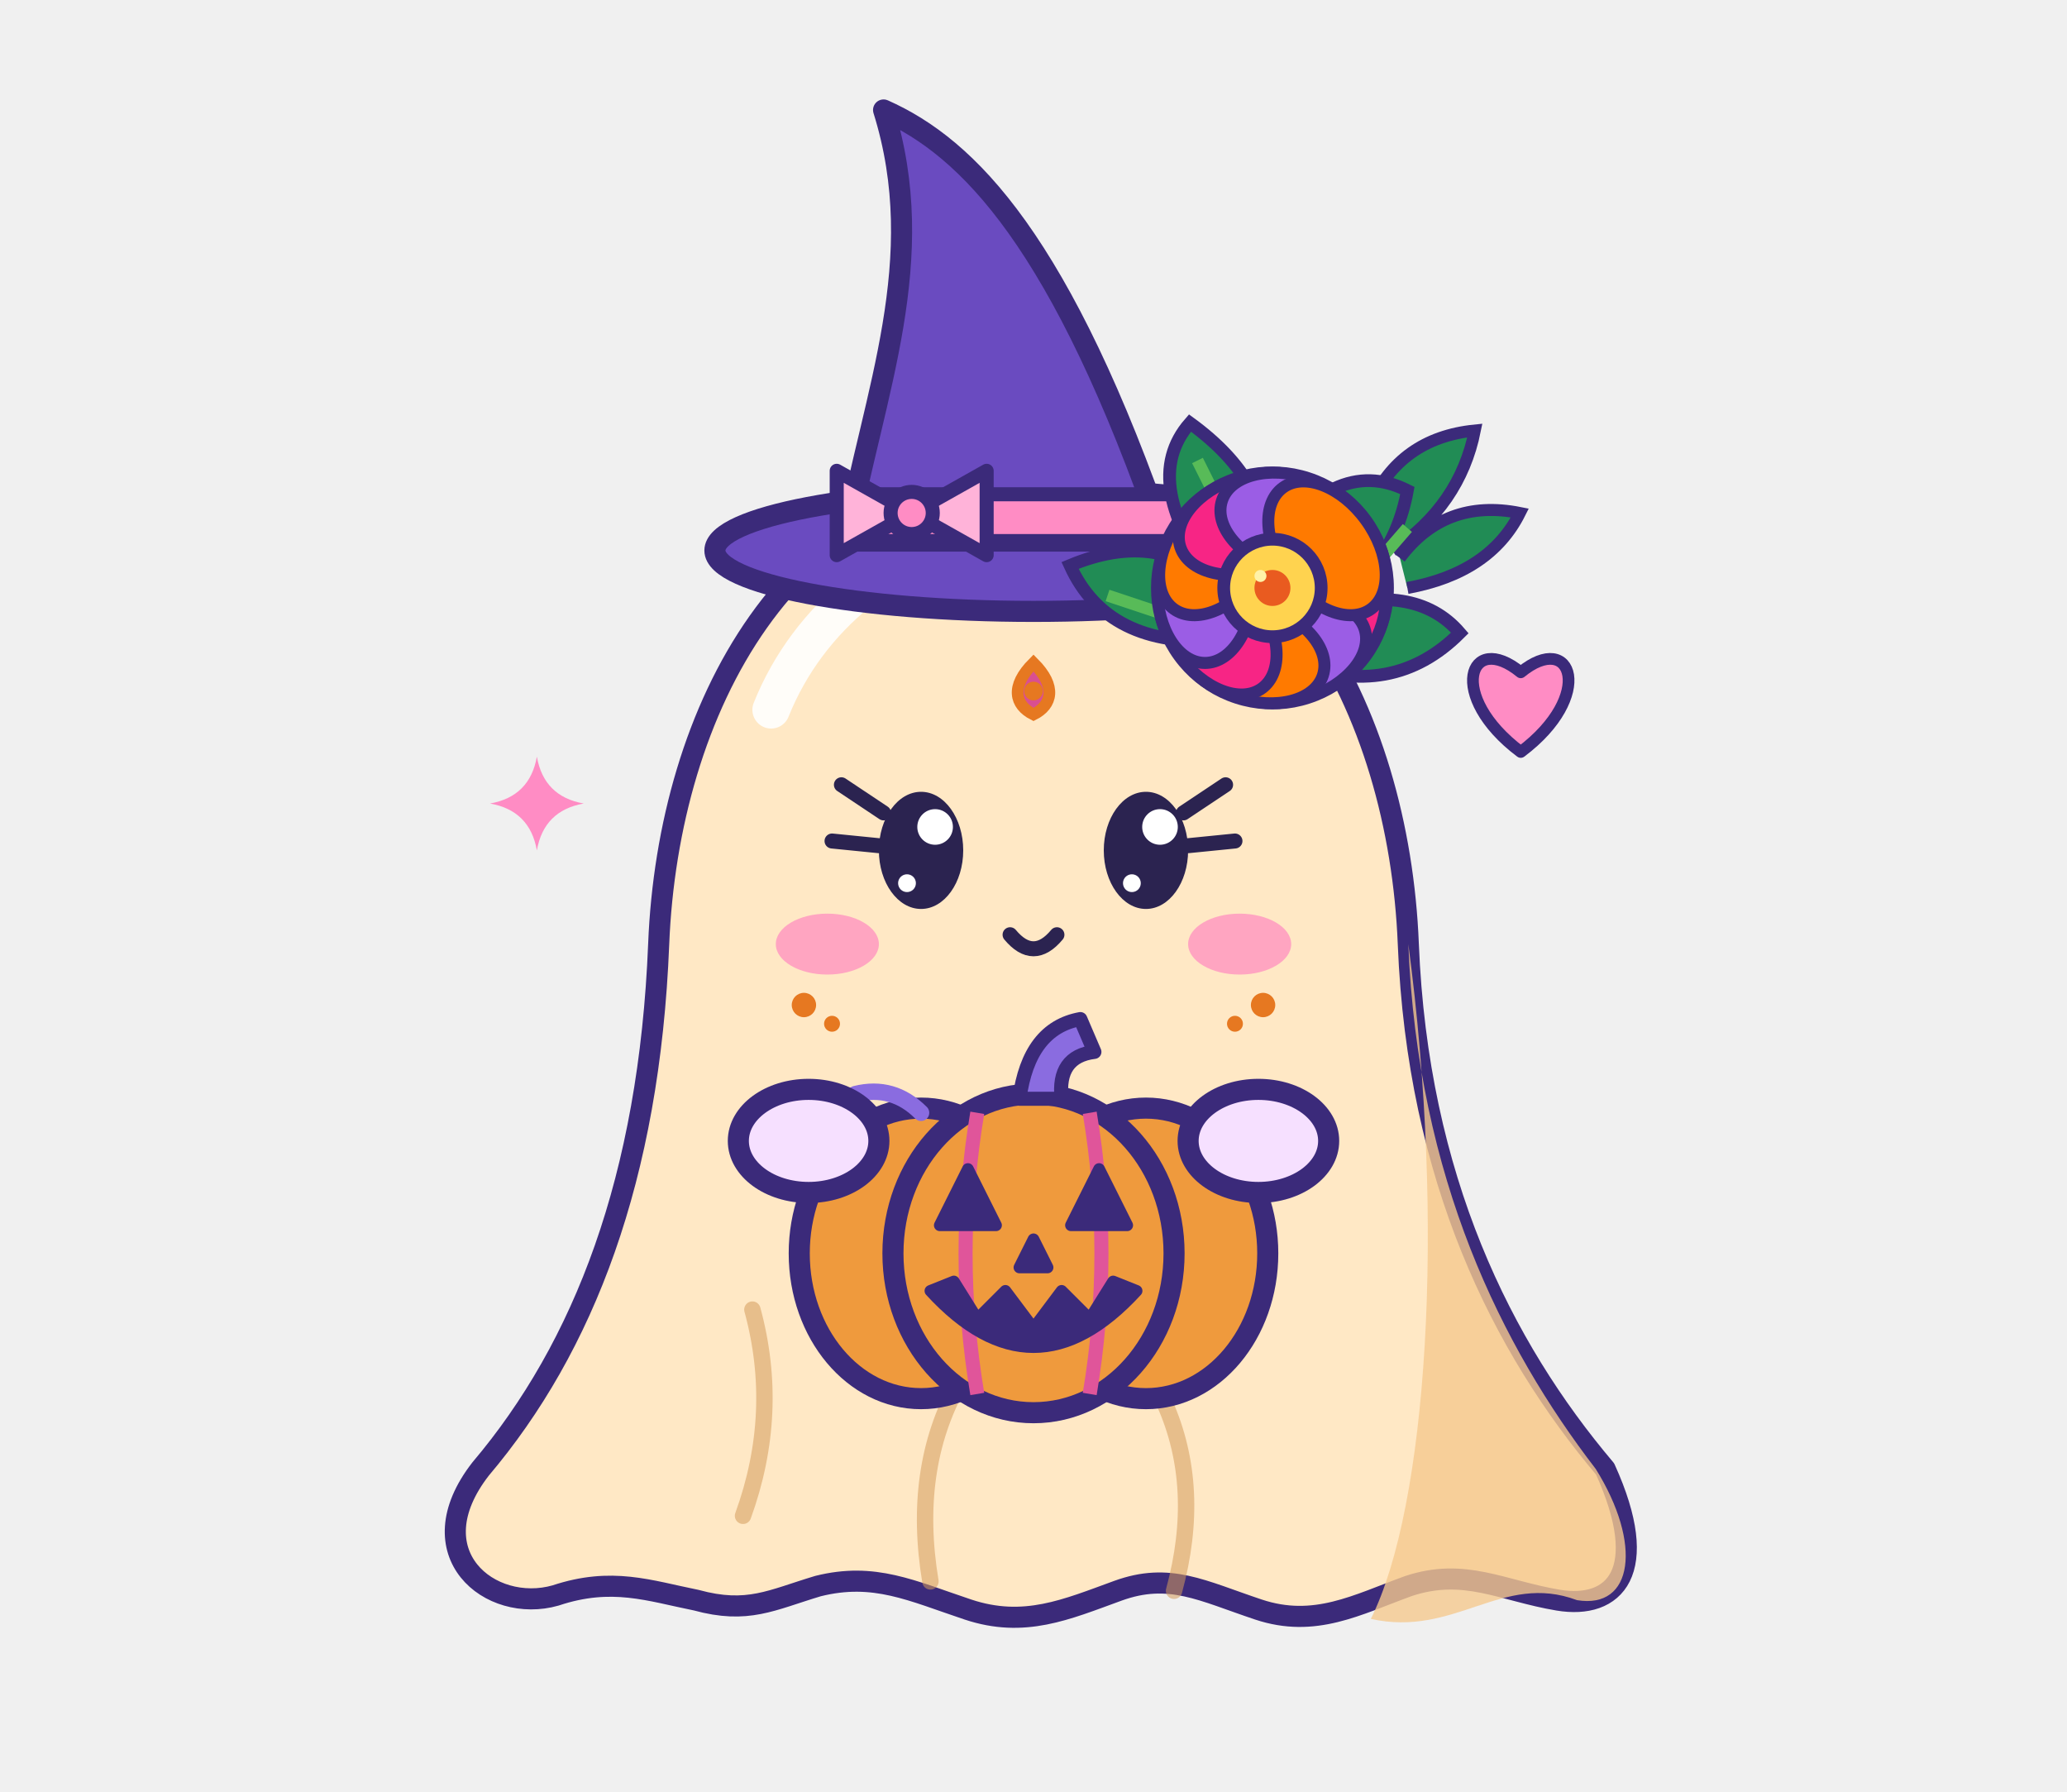
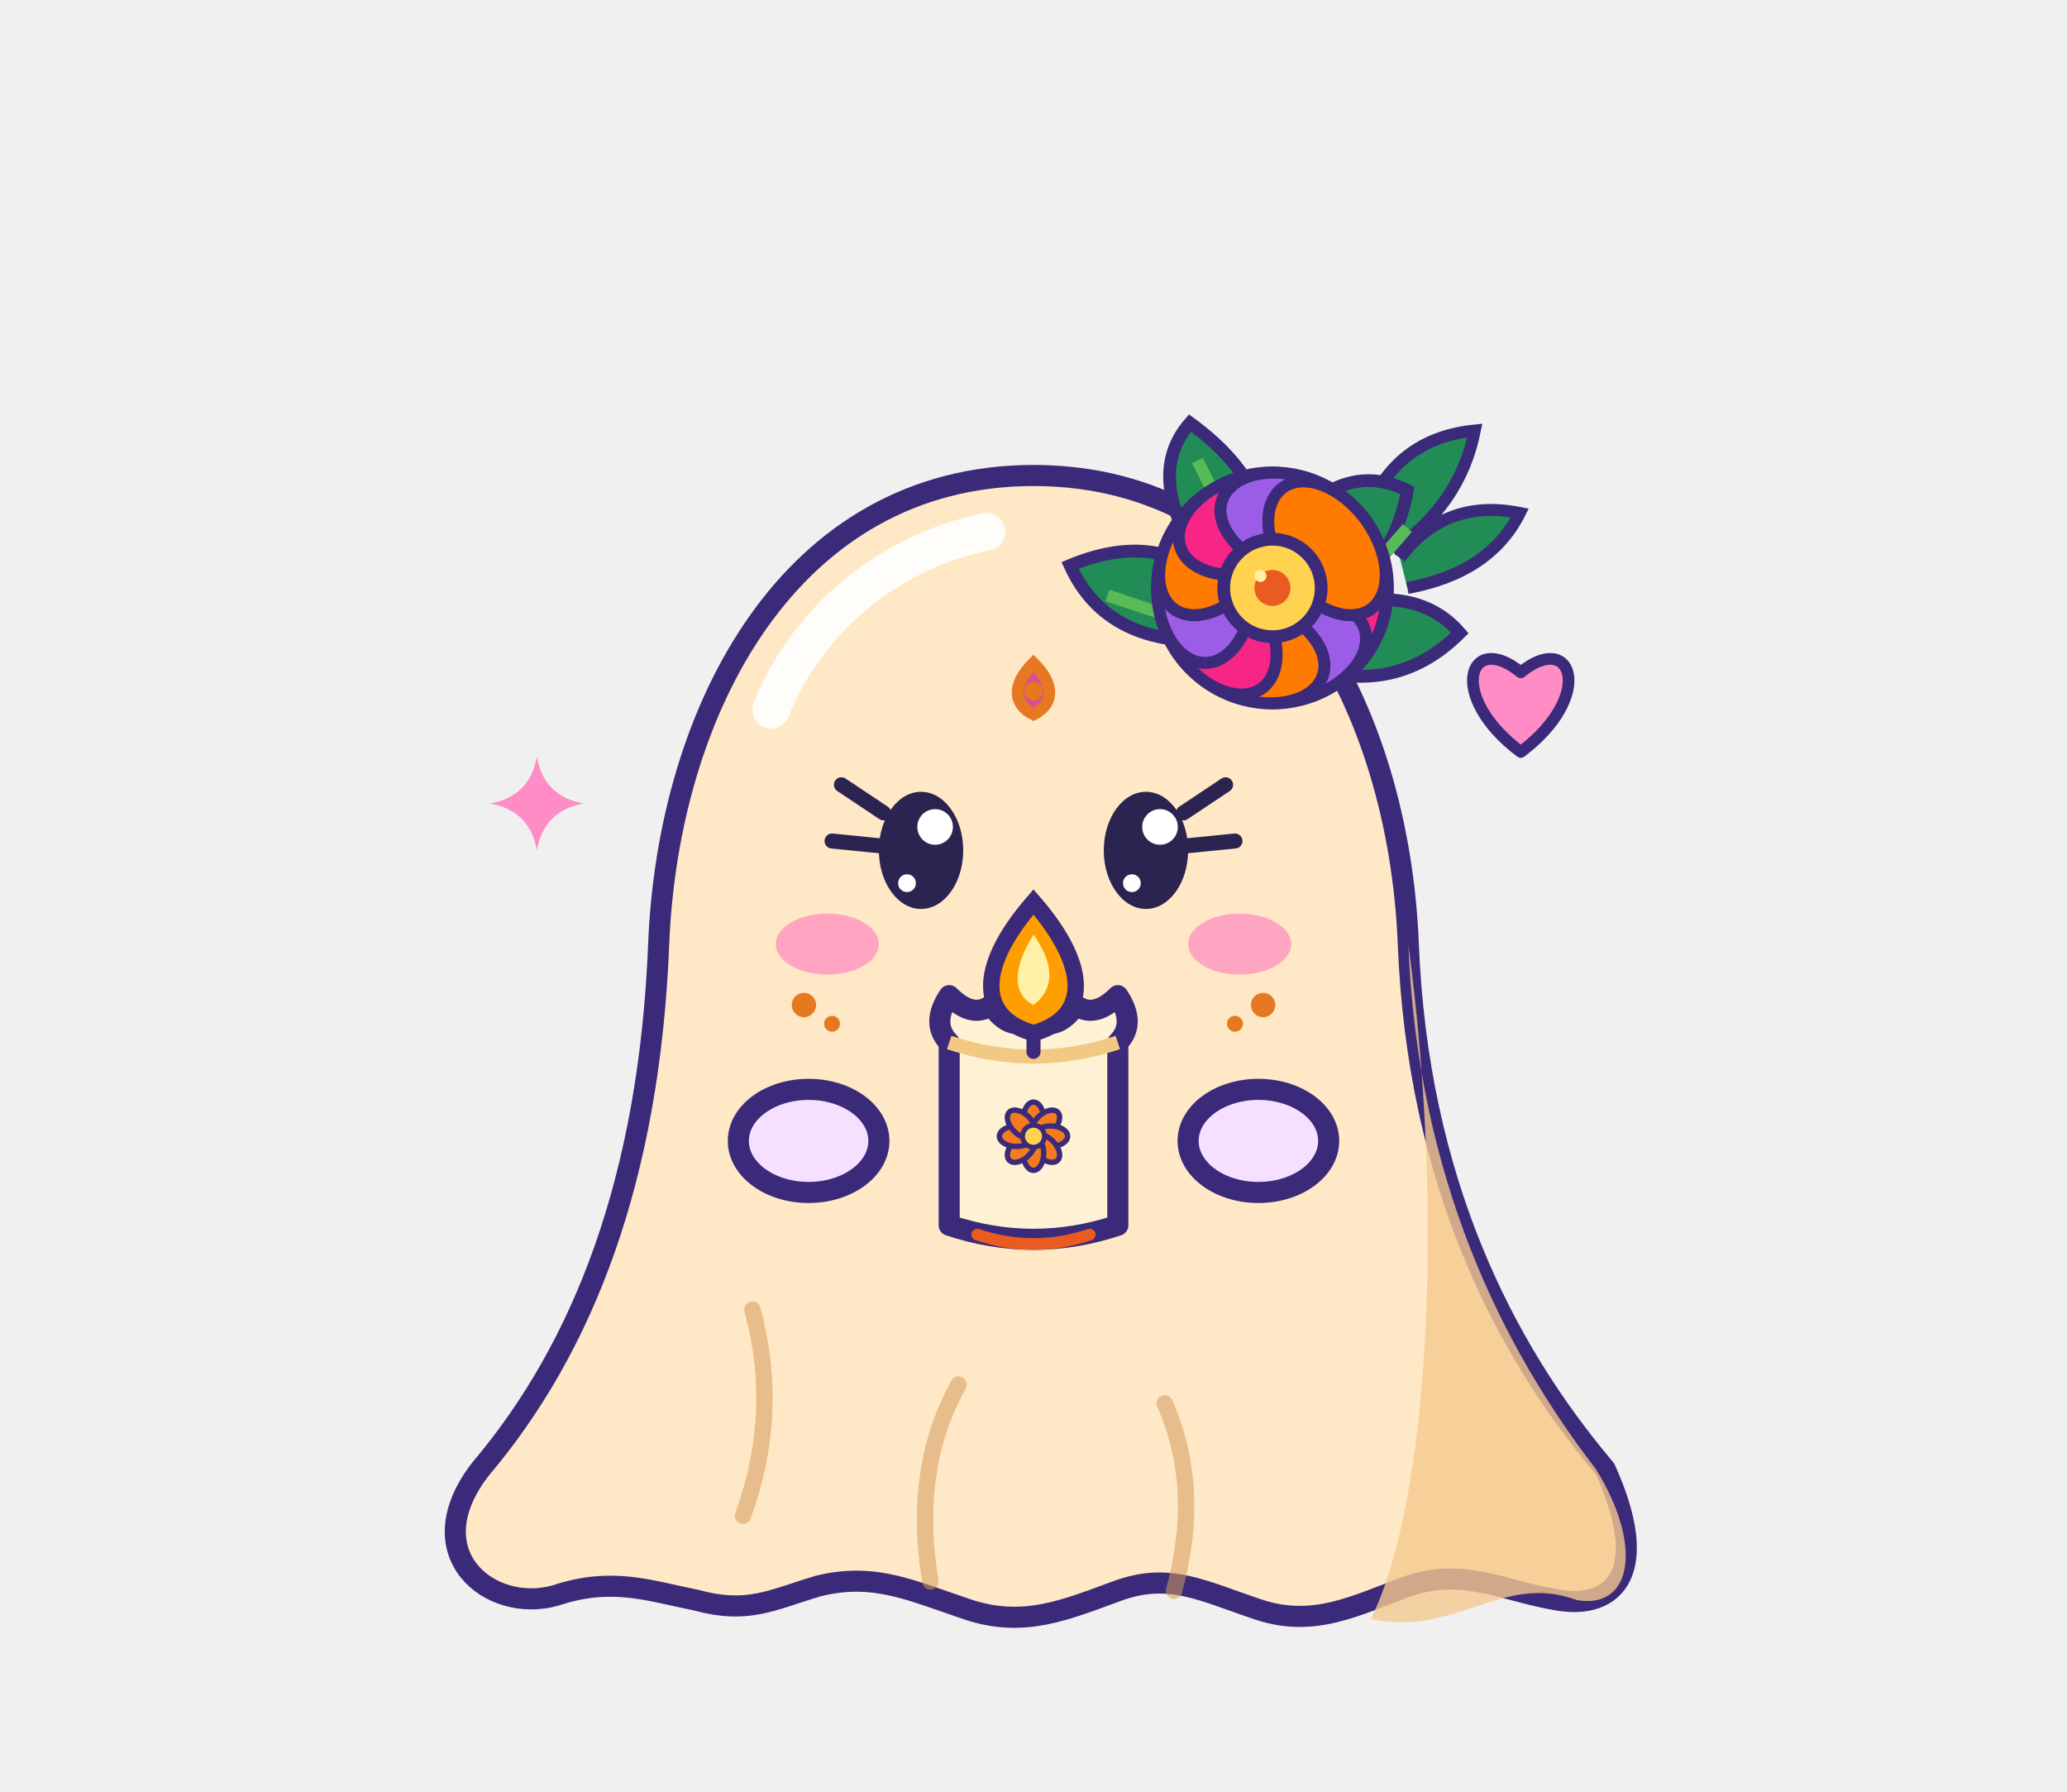
<svg xmlns="http://www.w3.org/2000/svg" viewBox="0 0 300 260" role="img" aria-label="Boo-buddy ghost 3">
  <g>
    <g transform="translate(150 205) scale(.68)">
      <g class="f d3">
        <g class="hop">
          <path d="M0 -200 C-52 -200 -78 -150 -80 -100 C-82 -50 -96 -14 -118 12 C-132 30 -116 43 -102 39 C-90 35 -82 38 -72 40 C-61 43 -56 40 -46 37 C-34 34 -26 38 -14 42 C-2 46 7 42 18 38 C29 34 36 38 48 42 C60 46 69 41 80 37 C92 33 100 38 112 40 C124 42 132 34 122 12 C100 -14 82 -50 80 -100 C78 -150 52 -200 0 -200Z" fill="#FFE8C5" stroke="#3B2A7A" stroke-width="4.5" stroke-linejoin="round" stroke-linecap="round">
            <animate attributeName="d" dur="2.8s" repeatCount="indefinite" calcMode="spline" keyTimes="0;0.33;0.66;1" keySplines=".4 0 .6 1;.4 0 .6 1;.4 0 .6 1" values="M0 -200 C-52 -200 -78 -150 -80 -100 C-82 -50 -96 -14 -118 12 C-132 30 -116 43 -102 39 C-90 35 -82 38 -72 40 C-61 43 -56 40 -46 37 C-34 34 -26 38 -14 42 C-2 46 7 42 18 38 C29 34 36 38 48 42 C60 46 69 41 80 37 C92 33 100 38 112 40 C124 42 132 34 122 12 C100 -14 82 -50 80 -100 C78 -150 52 -200 0 -200Z;M0 -200 C-52 -200 -78 -150 -80 -100 C-82 -50 -96 -14 -118 12 C-132 34 -116 46 -102 41 C-90 36 -82 33 -72 39 C-61 46 -56 43 -46 39 C-34 35 -26 34 -14 39 C-2 44 7 45 18 41 C29 37 36 34 48 39 C60 44 69 45 80 41 C92 37 100 34 112 39 C124 44 132 34 122 12 C100 -14 82 -50 80 -100 C78 -150 52 -200 0 -200Z;M0 -200 C-52 -200 -78 -150 -80 -100 C-82 -50 -96 -14 -118 12 C-132 26 -116 40 -102 37 C-90 34 -82 42 -72 44 C-61 46 -56 37 -46 34 C-34 31 -26 42 -14 45 C-2 48 7 37 18 35 C29 33 36 43 48 45 C60 47 69 37 80 34 C92 31 100 42 112 43 C124 44 132 34 122 12 C100 -14 82 -50 80 -100 C78 -150 52 -200 0 -200Z;M0 -200 C-52 -200 -78 -150 -80 -100 C-82 -50 -96 -14 -118 12 C-132 30 -116 43 -102 39 C-90 35 -82 38 -72 40 C-61 43 -56 40 -46 37 C-34 34 -26 38 -14 42 C-2 46 7 42 18 38 C29 34 36 38 48 42 C60 46 69 41 80 37 C92 33 100 38 112 40 C124 42 132 34 122 12 C100 -14 82 -50 80 -100 C78 -150 52 -200 0 -200Z" />
          </path>
          <path d="M80 -100 C82 -50 100 -14 120 12 C130 28 128 42 116 40 C100 34 90 48 72 44 C84 20 88 -40 80 -100Z" fill="#F5C98F" opacity=".8" />
          <path d="M-62 22 q8 -22 2 -44 M-22 36 q-4 -24 6 -42 M30 38 q6 -22 -2 -40" stroke="#D49B5B" stroke-width="3.5" fill="none" stroke-linecap="round" opacity=".55" />
          <path d="M-56 -150 C-48 -170 -30 -184 -10 -188" stroke="#fff" stroke-width="8" fill="none" stroke-linecap="round" opacity=".9" />
          <path d="M0 -160 C-5 -155 -4 -151 0 -149 C4 -151 5 -155 0 -160Z" fill="#D94F91" stroke="#E67821" stroke-width="2.5" />
          <circle cx="0" cy="-154" r="2" fill="#E67821" />
          <g fill="#E67821">
            <circle cx="-49" cy="-87" r="2.6" />
            <circle cx="-43" cy="-83" r="1.7" />
            <circle cx="49" cy="-87" r="2.6" />
            <circle cx="43" cy="-83" r="1.7" />
          </g>
        </g>
        <g class="eo">
          <ellipse cx="-24" cy="-120" rx="9" ry="12.5" fill="#2B2350" />
          <circle cx="-21" cy="-125" r="3.8" fill="#fff" />
          <circle cx="-27" cy="-113" r="1.9" fill="#fff" />
          <path d="M-32 -128 l-9 -6 M-33 -121 l-10 -1" stroke="#2B2350" stroke-width="3.2" stroke-linecap="round" />
          <ellipse cx="24" cy="-120" rx="9" ry="12.5" fill="#2B2350" />
          <circle cx="27" cy="-125" r="3.8" fill="#fff" />
          <circle cx="21" cy="-113" r="1.9" fill="#fff" />
          <path d="M32 -128 l9 -6 M33 -121 l10 -1" stroke="#2B2350" stroke-width="3.2" stroke-linecap="round" />
        </g>
        <g class="eh" opacity="0">
          <path d="M-34 -116 Q-24 -130 -14 -116 M14 -116 Q24 -130 34 -116" stroke="#2B2350" stroke-width="4.5" fill="none" stroke-linecap="round" />
          <path d="M-36 -124 l-8 -5 M36 -124 l8 -5" stroke="#2B2350" stroke-width="3.2" stroke-linecap="round" />
        </g>
        <ellipse cx="-44" cy="-100" rx="11" ry="6.5" fill="#FF8FC0" opacity=".75" />
        <ellipse cx="44" cy="-100" rx="11" ry="6.5" fill="#FF8FC0" opacity=".75" />
        <path d="M-5 -102 Q0 -96 5 -102" stroke="#2B2350" stroke-width="3.2" fill="none" stroke-linecap="round" />
-         <ellipse cx="0" cy="-184" rx="68" ry="13" fill="#6A4BC0" stroke="#3B2A7A" stroke-width="4.5" stroke-linejoin="round" stroke-linecap="round" />
-         <path d="M-40 -186 C-34 -218 -22 -246 -32 -278 C-14 -270 6 -250 28 -186Z" fill="#6A4BC0" stroke="#3B2A7A" stroke-width="4.5" stroke-linejoin="round" stroke-linecap="round" />
-         <path d="M-38 -196 L30 -196 L34 -186 L-40 -186Z" fill="#FF8CC4" stroke="#3B2A7A" stroke-width="3" />
-         <g transform="translate(-26 -192)" stroke="#3B2A7A" stroke-width="3" stroke-linejoin="round">
-           <path d="M0 0 L-16 -9 L-16 9Z M0 0 L16 -9 L16 9Z" fill="#FFB3D9" />
-           <circle r="4.5" fill="#FF8CC4" />
-         </g>
        <g class="head-flower" transform="translate(51 -176) scale(1.6)">
          <path d="M16 -5 Q25 -11 27 -21 Q17 -20 13 -11 M18 0 Q29 -2 33 -10 Q23 -12 17 -4" fill="#218C55" stroke="#3B2A7A" stroke-width="1.6" />
          <path d="M-7 7 Q-22 8 -27 -3 Q-15 -8 -7 0 Q-18 -14 -11 -22 Q0 -14 -1 -4 Q8 -18 18 -13 Q16 -2 6 3 Q19 -1 25 6 Q16 15 3 10Z" fill="#218C55" stroke="#3B2A7A" stroke-width="1.7" />
          <path d="M-22 1 L-7 6 M-10 -17 L-3 -3 M18 -8 L5 7" fill="none" stroke="#58BB58" stroke-width="1.6" />
          <ellipse cx="9.00" cy="0.00" rx="6.4" ry="10" transform="rotate(0 9.00 0.00)" fill="#FF7A00" stroke="#3B2A7A" stroke-width="1.6" />
          <ellipse cx="7.28" cy="5.29" rx="6.4" ry="10" transform="rotate(36 7.28 5.29)" fill="#F72585" stroke="#3B2A7A" stroke-width="1.6" />
          <ellipse cx="2.78" cy="8.56" rx="6.4" ry="10" transform="rotate(72 2.78 8.56)" fill="#9B5DE5" stroke="#3B2A7A" stroke-width="1.6" />
          <ellipse cx="-2.78" cy="8.56" rx="6.4" ry="10" transform="rotate(108 -2.78 8.56)" fill="#FF7A00" stroke="#3B2A7A" stroke-width="1.6" />
          <ellipse cx="-7.28" cy="5.29" rx="6.4" ry="10" transform="rotate(144 -7.28 5.29)" fill="#F72585" stroke="#3B2A7A" stroke-width="1.6" />
          <ellipse cx="-9.00" cy="0.00" rx="6.4" ry="10" transform="rotate(180 -9.00 0.00)" fill="#9B5DE5" stroke="#3B2A7A" stroke-width="1.6" />
          <ellipse cx="-7.28" cy="-5.29" rx="6.4" ry="10" transform="rotate(216 -7.28 -5.29)" fill="#FF7A00" stroke="#3B2A7A" stroke-width="1.6" />
          <ellipse cx="-2.78" cy="-8.56" rx="6.4" ry="10" transform="rotate(252 -2.78 -8.56)" fill="#F72585" stroke="#3B2A7A" stroke-width="1.6" />
          <ellipse cx="2.78" cy="-8.56" rx="6.4" ry="10" transform="rotate(288 2.78 -8.56)" fill="#9B5DE5" stroke="#3B2A7A" stroke-width="1.6" />
          <ellipse cx="7.28" cy="-5.29" rx="6.4" ry="10" transform="rotate(324 7.28 -5.29)" fill="#FF7A00" stroke="#3B2A7A" stroke-width="1.6" />
          <circle r="6.5" fill="#FFD34F" stroke="#3B2A7A" stroke-width="1.7" />
          <circle r="2.4" fill="#E95B20" />
          <circle cx="-1.6" cy="-1.6" r=".8" fill="#FFF2A8" />
        </g>
        <g class="wob">
          <g transform="translate(0 -34) scale(1)">
-             <ellipse cx="-24" cy="0" rx="26" ry="31" fill="#EF9A3D" stroke="#3B2A7A" stroke-width="4.5" stroke-linejoin="round" stroke-linecap="round" />
-             <ellipse cx="24" cy="0" rx="26" ry="31" fill="#EF9A3D" stroke="#3B2A7A" stroke-width="4.5" stroke-linejoin="round" stroke-linecap="round" />
-             <ellipse cx="0" cy="0" rx="30" ry="34" fill="#EF9A3D" stroke="#3B2A7A" stroke-width="4.5" stroke-linejoin="round" stroke-linecap="round" />
-             <path d="M-12 -30 Q-17 0 -12 30 M12 -30 Q17 0 12 30" stroke="#E0559A" stroke-width="3" fill="none" />
-             <path d="M-3 -33 Q-1 -48 10 -50 L13 -43 Q5 -42 6 -33Z" fill="#8A6CE0" stroke="#3B2A7A" stroke-width="3" stroke-linejoin="round" />
-             <path d="M-24 -30 q-6 -6 -14 -4" stroke="#8A6CE0" stroke-width="3.5" fill="none" stroke-linecap="round" />
-             <path d="M-20 -6 L-8 -6 L-14 -18Z M8 -6 L20 -6 L14 -18Z M-3 3 L3 3 L0 -3Z M-22 8 Q0 32 22 8 L17 6 L12 14 L6 8 L0 16 L-6 8 L-12 14 L-17 6Z" fill="#3B2A7A" stroke="#3B2A7A" stroke-width="2.5" stroke-linejoin="round" />
+             <path d="M-18 -45 Q-22 -49 -18 -55 Q-13 -50 -9 -53 Q-5 -47 0 -50 Q5 -47 9 -53 Q13 -50 18 -55 Q22 -49 18 -45 V-6 Q0 0 -18 -6Z" fill="#FFF1D4" stroke="#3B2A7A" stroke-width="4.5" stroke-linejoin="round" />
+             <path d="M-18 -45 Q0 -39 18 -45" fill="none" stroke="#F1C982" stroke-width="3" />
+             <path d="M0 -75 C-13 -60 -11 -50 0 -47 C11 -50 13 -60 0 -75Z" fill="#FF9E00" stroke="#3B2A7A" stroke-width="3.5" />
+             <path d="M0 -68 C-5 -60 -4 -55 0 -53 C4 -56 5 -61 0 -68Z" fill="#FFF2A8" />
+             <path d="M0 -47 V-43" stroke="#3B2A7A" stroke-width="3" stroke-linecap="round" />
+             <g transform="translate(0 -25) scale(0.52)">
+               <ellipse cx="0" cy="-7" rx="4.2" ry="7" transform="rotate(0)" fill="#F47B20" stroke="#3B2A7A" stroke-width="2.2" />
+               <ellipse cx="0" cy="-7" rx="4.2" ry="7" transform="rotate(45)" fill="#F47B20" stroke="#3B2A7A" stroke-width="2.2" />
+               <ellipse cx="0" cy="-7" rx="4.2" ry="7" transform="rotate(90)" fill="#F47B20" stroke="#3B2A7A" stroke-width="2.2" />
+               <ellipse cx="0" cy="-7" rx="4.2" ry="7" transform="rotate(135)" fill="#F47B20" stroke="#3B2A7A" stroke-width="2.2" />
+               <ellipse cx="0" cy="-7" rx="4.2" ry="7" transform="rotate(180)" fill="#F47B20" stroke="#3B2A7A" stroke-width="2.2" />
+               <ellipse cx="0" cy="-7" rx="4.2" ry="7" transform="rotate(225)" fill="#F47B20" stroke="#3B2A7A" stroke-width="2.2" />
+               <ellipse cx="0" cy="-7" rx="4.2" ry="7" transform="rotate(270)" fill="#F47B20" stroke="#3B2A7A" stroke-width="2.2" />
+               <ellipse cx="0" cy="-7" rx="4.2" ry="7" transform="rotate(315)" fill="#F47B20" stroke="#3B2A7A" stroke-width="2.2" />
+               <circle r="4.5" fill="#FFD34F" stroke="#3B2A7A" stroke-width="2" />
+             </g>
+             <path d="M-12 -4 Q0 0 12 -4" fill="none" stroke="#E95B20" stroke-width="2.5" stroke-linecap="round" />
          </g>
        </g>
        <ellipse cx="-48" cy="-58" rx="15" ry="11" fill="#F6E0FF" stroke="#3B2A7A" stroke-width="4.5" stroke-linejoin="round" stroke-linecap="round" />
        <ellipse cx="48" cy="-58" rx="15" ry="11" fill="#F6E0FF" stroke="#3B2A7A" stroke-width="4.5" stroke-linejoin="round" stroke-linecap="round" />
        <path transform="translate(-106 -130) scale(1)" d="M0 -10 Q1.5 -1.5 10 0 Q1.5 1.5 0 10 Q-1.5 1.5 -10 0 Q-1.5 -1.5 0 -10Z" fill="#FF8CC4" />
        <path transform="translate(104 -150) scale(1)" d="M0 9 C-16 -3 -11 -17 0 -8 C11 -17 16 -3 0 9Z" fill="#FF8CC4" stroke="#3B2A7A" stroke-width="2.5" stroke-linejoin="round" />
      </g>
    </g>
  </g>
</svg>
